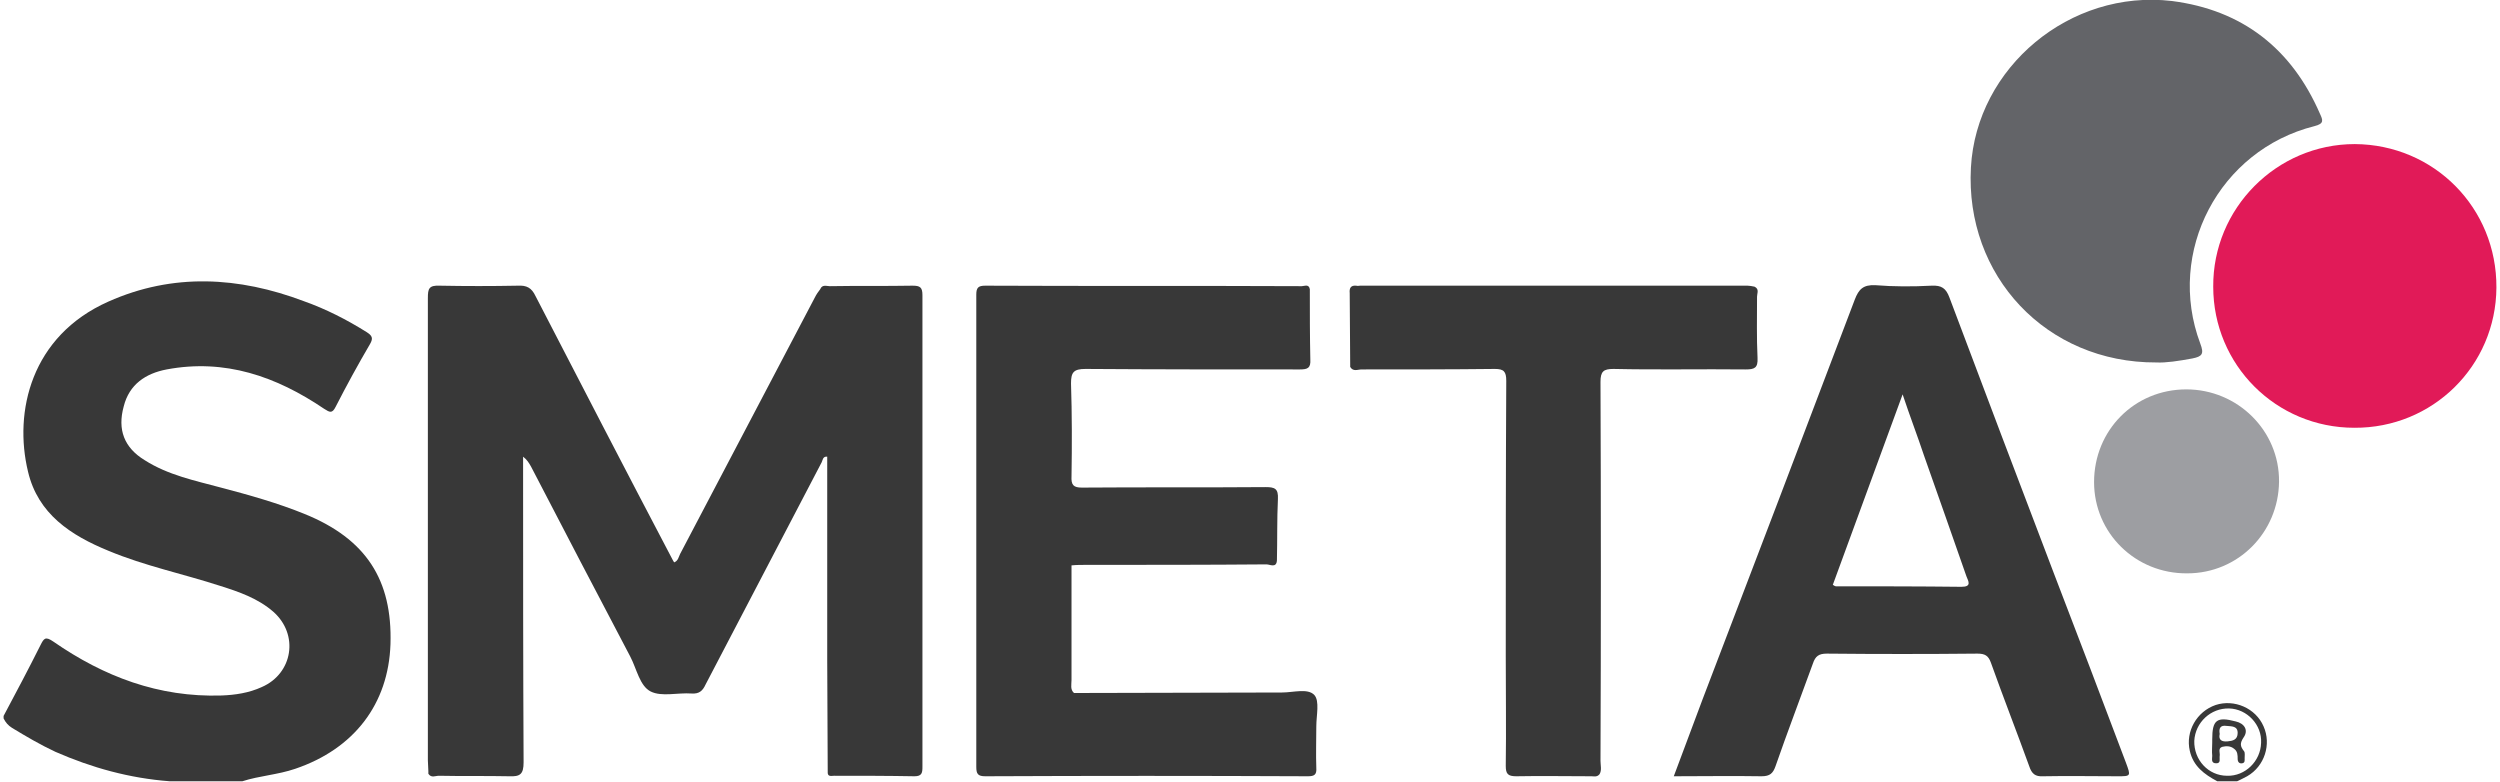
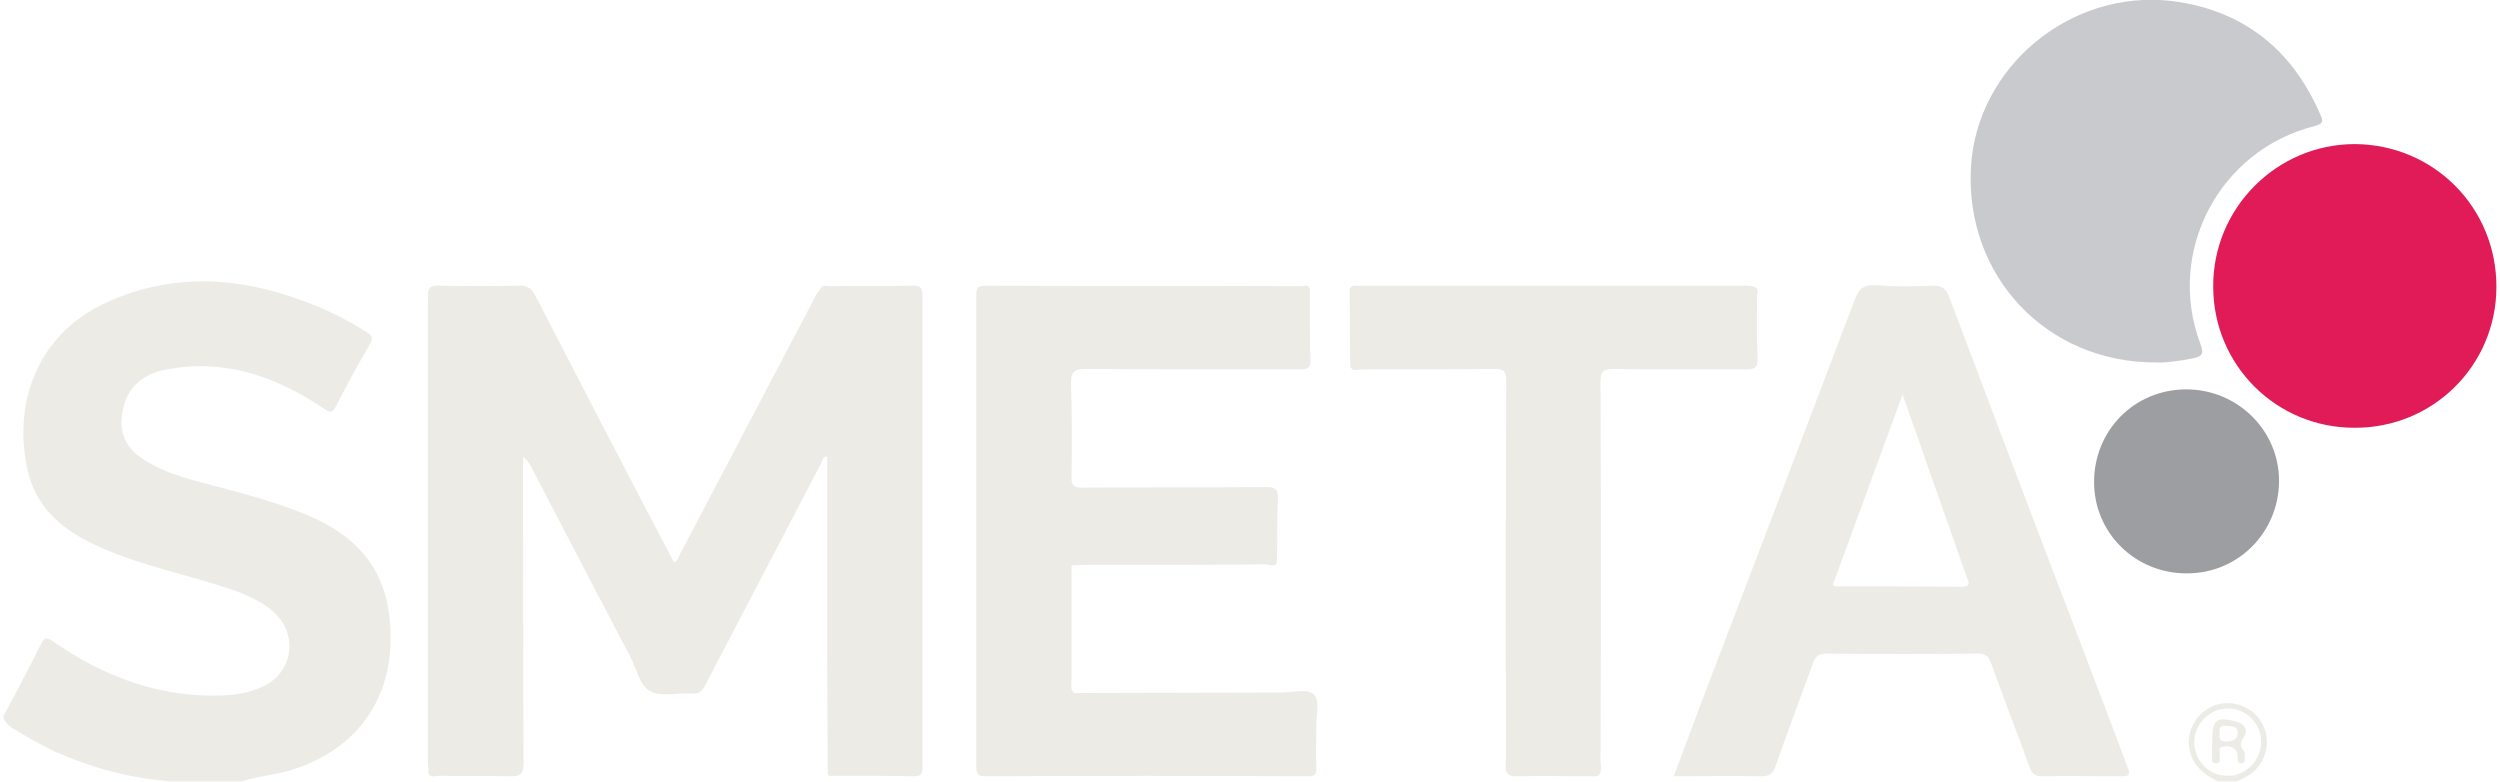
<svg xmlns="http://www.w3.org/2000/svg" viewBox="0 0 500 156.7" width="96" height="30">
-   <path fill="#636468" d="M431.8 72.7C409.7 72.8 393.4 55.3 394.6 33.6C395.7 13.5 414.5 -2.2 434.9 0.2C449 2 458.9 9.7 464.6 22.8C465.2 24.1 465.5 24.8 463.5 25.3C444.4 30.1 433.7 50.5 440.6 68.9C441.4 71 441 71.5 439 71.9C436.3 72.4 433.7 72.8 431.8 72.7" />
+   <path fill="#c9cacd" d="M431.8 72.7C409.7 72.8 393.4 55.3 394.6 33.6C395.7 13.5 414.5 -2.2 434.9 0.2C449 2 458.9 9.7 464.6 22.8C465.2 24.1 465.5 24.8 463.5 25.3C444.4 30.1 433.7 50.5 440.6 68.9C441.4 71 441 71.5 439 71.9C436.3 72.4 433.7 72.8 431.8 72.7" />
  <path fill="#e11a58" d="M471.5 85.8C455.8 85.8 443.2 73.2 443.2 57.5C443.1 41.8 455.9 28.9 471.6 28.9C487.5 29 500.1 41.7 500 57.7C499.9 73.4 487.2 85.9 471.5 85.8" />
  <path fill="#9d9ea2" d="M438 115C427.6 115.1 419.3 106.9 419.3 96.7C419.3 86.3 427.4 78.1 437.8 78.1C448.1 78.1 456.5 86.4 456.4 96.6C456.3 106.8 448.2 115 438 115" />
-   <path fill="#383838" d="M60.4 103.1C55 100.9 49.3 99.3 43.6 97.8C38.4 96.4 33 95.3 28.3 92.3C24.2 89.8 22.8 86.2 24.1 81.5C25.2 77.1 28.5 74.9 32.7 74.1C44.4 71.9 54.7 75.5 64.3 82C65.4 82.7 65.9 83 66.6 81.6C68.8 77.3 71.1 73.1 73.5 69C74.2 67.8 73.9 67.3 72.8 66.6C68.8 64.1 64.7 62 60.2 60.4C47.2 55.5 34 54.7 21 60.5C5.5 67.4 2 82.6 4.9 94.6C6.9 103.1 13.5 107.4 21.1 110.5C28.3 113.5 36 115.1 43.4 117.5C47.2 118.7 51 120 54.1 122.7C59.3 127.3 58 135.1 51.8 137.8C49.2 139 46.4 139.4 43.7 139.5C31.1 139.9 20.1 135.7 10 128.7C8.4 127.6 8.1 128 7.4 129.4C5 134.2 2.5 138.9 0 143.6L0 144.1C0.4 144.9 0.9 145.5 1.7 146C4.5 147.7 7.4 149.4 10.4 150.8C17.7 154 25.3 156.1 33.3 156.7L47.9 156.7C51.3 155.6 55 155.4 58.5 154.2C70.3 150.2 77.2 141.2 77.6 129.2C78 116.3 72.7 108.1 60.4 103.1" />
-   <path fill="#383838" d="M446 155.6C442.2 155.6 439.3 152.4 439.4 148.6C439.6 144.9 442.7 142 446.4 142.1C450 142.2 453 145.4 452.8 149C452.7 152.7 449.6 155.7 446 155.6M453.3 145.7C451.7 142 447.4 140.2 443.7 141.4C439.9 142.7 437.6 146.7 438.5 150.6C439.2 153.7 441.4 155.3 444 156.7L448 156.7C448.6 156.4 449.3 156.1 450 155.7C453.5 153.7 454.9 149.3 453.3 145.7" />
-   <path fill="#383838" d="M392.7 117.7C384.3 117.6 375.9 117.6 367.5 117.6C367.4 117.6 367.2 117.5 366.9 117.3C371.5 104.8 376.1 92.2 380.9 79.1C382.4 83.6 383.9 87.5 385.2 91.4C388 99.4 390.9 107.5 393.7 115.6C394.1 116.6 394.8 117.7 392.7 117.7M411.2 114.9C404.2 96.5 397.2 78.1 390.3 59.7C389.6 57.8 388.7 57.2 386.7 57.3C382.9 57.5 379.1 57.5 375.4 57.2C373 57.1 372.1 58 371.3 60.1C361.2 86.8 351 113.5 340.8 140.2C338.9 145.3 337 150.3 335 155.7C341.1 155.7 346.8 155.6 352.6 155.7C354.3 155.7 354.9 155.1 355.4 153.7C357.8 146.8 360.4 140 362.9 133.1C363.4 131.6 364.1 131.1 365.7 131.1C375.8 131.2 385.9 131.2 395.9 131.1C397.4 131.1 398.1 131.5 398.6 132.9C401.1 139.9 403.8 146.8 406.3 153.7C406.8 155.2 407.5 155.8 409.1 155.7C414.1 155.6 419 155.7 424 155.7C426.7 155.7 426.7 155.7 425.7 153C420.9 140.3 416.1 127.6 411.2 114.9" />
-   <path fill="#383838" d="M349.4 74.1C351.2 74.1 351.9 73.8 351.8 71.8C351.6 67.7 351.7 63.6 351.7 59.5C351.7 58.8 352.2 58 351.2 57.5C350.7 57.4 350.2 57.3 349.8 57.3C323.9 57.3 298 57.3 272.1 57.3C271.8 57.3 271.6 57.4 271.3 57.3C270.2 57.2 269.9 57.8 270 58.8C270 63.7 270.1 68.7 270.1 73.6C270.7 74.6 271.6 74.1 272.4 74.1C281.3 74.1 290.2 74.1 299.1 74C300.9 74 301.4 74.5 301.4 76.4C301.3 94.8 301.3 113.3 301.3 131.7C301.3 139 301.4 146.3 301.3 153.6C301.3 155.2 301.7 155.7 303.4 155.7C308.4 155.6 313.4 155.7 318.5 155.7C319 155.7 319.6 155.9 320.1 155.3C320.1 155.3 320.1 155.3 320.1 155.3L320.1 155.3L320.1 155.3C320.1 155.3 320.1 155.3 320.1 155.3C320.1 155.3 320.1 155.3 320.1 155.3C320.1 155.3 320.1 155.3 320.1 155.3C320.1 155.3 320.1 155.3 320.1 155.3C320.6 154.5 320.3 153.5 320.3 152.6C320.4 127.3 320.4 101.9 320.3 76.6C320.3 74.5 320.9 74 322.9 74C331.7 74.2 340.6 74 349.4 74.1" />
-   <path fill="#383838" d="M262.9 139.4C261.6 138 258.7 138.9 256.4 138.9C242.5 138.9 228.6 139 214.7 139C214.7 139 214.7 139 214.7 139C213.9 138.3 214.2 137.3 214.2 136.4C214.2 128.7 214.2 121.1 214.2 113.4C215.2 113.3 216.2 113.3 217.2 113.3C229.2 113.3 241.3 113.3 253.3 113.2C254 113.2 255.3 114 255.4 112.4C255.5 108.3 255.4 104.2 255.6 100.1C255.7 98 255 97.7 253.1 97.7C240.8 97.8 228.6 97.7 216.3 97.8C214.6 97.8 214.1 97.3 214.2 95.5C214.3 89.3 214.3 83.1 214.1 76.9C214.1 74.7 214.6 74 217 74C231.3 74.1 245.7 74.1 260 74.1C261.6 74.1 262.2 73.8 262.1 72.1C262 67.4 262 62.7 262 58C261.8 56.9 260.9 57.4 260.4 57.4C239.2 57.3 218.1 57.4 196.9 57.3C195.5 57.3 195.1 57.7 195.1 59.1C195.1 90.7 195.1 122.3 195.1 153.8C195.1 155.2 195.4 155.7 196.9 155.7C218.5 155.6 240 155.6 261.6 155.7C262.9 155.7 263.4 155.4 263.3 154C263.2 151.2 263.3 148.5 263.3 145.7C263.3 143.5 264 140.6 262.9 139.4" />
-   <path fill="#383838" d="M182.3 57.3C176.8 57.4 171.3 57.3 165.7 57.4C165.1 57.4 164.2 57 163.8 58C163.4 58.5 163 59.1 162.7 59.7C153.7 76.8 144.7 94 135.7 111.1C135.4 111.7 135.3 112.5 134.5 112.8C134.3 112.5 134.2 112.3 134.1 112.1C124.9 94.6 115.8 77 106.7 59.4C105.9 57.7 104.9 57.2 103.1 57.3C97.9 57.4 92.7 57.4 87.5 57.3C85.3 57.2 85.1 57.9 85.1 59.8C85.1 90.7 85.1 121.6 85.1 152.5C85.1 153.2 85.2 154 85.2 154.7C85.2 154.9 85.2 155.1 85.2 155.2C85.8 156.1 86.6 155.6 87.3 155.6C92 155.7 96.7 155.6 101.4 155.7C103.6 155.8 104.3 155.3 104.3 152.9C104.2 133.3 104.2 113.6 104.2 94C104.2 93.2 104.2 92.4 104.2 91.6C105 92.2 105.4 92.9 105.8 93.6C112.4 106.3 119 119 125.7 131.7C127 134.2 127.6 137.6 129.8 138.7C132 139.8 135.2 138.9 138 139.1C139.5 139.2 140.2 138.6 140.8 137.3C148.6 122.4 156.3 107.6 164.1 92.7C164.3 92.3 164.3 91.5 165.2 91.6C165.2 105.2 165.2 118.7 165.2 132.3C165.2 139.8 165.3 147.3 165.3 154.7L165.3 154.7C165.2 155.9 166 155.6 166.6 155.6C172 155.6 177.4 155.6 182.7 155.7C184.2 155.7 184.3 155 184.3 153.8C184.3 122.3 184.3 90.8 184.3 59.2C184.3 57.6 183.8 57.3 182.3 57.3" />
-   <path fill="#383838" d="M446.1 148.7C445 148.8 444.2 148.5 444.5 147.2C444.3 146.1 444.6 145.4 445.9 145.6C446.9 145.7 448.1 145.6 448.1 147C448.1 148.4 447.1 148.6 446.1 148.7M447.7 144.7C443.9 143.7 443 144.4 443 148.3L443 148.9C443 149.8 442.9 150.7 443 151.6C443 152.2 442.7 153.1 443.8 153.1C444.8 153.1 444.4 152.2 444.5 151.6C444.6 151 444.1 150.1 445 149.8C445.8 149.6 446.7 149.6 447.4 150.2C448.1 150.7 448.1 151.5 448.1 152.2C448.1 152.8 448.4 153.2 449 153.1C449.6 153 449.5 152.5 449.5 152.1C449.5 151.6 449.6 151 449.4 150.7C448.6 149.7 448.5 149.1 449.3 147.9C450.3 146.5 449.5 145.1 447.7 144.7" />
+   <path fill="#ecebe6" d="M60.4 103.1C55 100.9 49.3 99.3 43.6 97.8C38.4 96.4 33 95.3 28.3 92.3C24.2 89.8 22.8 86.2 24.1 81.5C25.2 77.1 28.5 74.9 32.7 74.1C44.4 71.9 54.7 75.5 64.3 82C65.4 82.7 65.9 83 66.6 81.6C68.8 77.3 71.1 73.1 73.5 69C74.2 67.8 73.9 67.3 72.8 66.6C68.8 64.1 64.7 62 60.2 60.4C47.2 55.5 34 54.7 21 60.5C5.5 67.4 2 82.6 4.9 94.6C6.9 103.1 13.5 107.4 21.1 110.5C28.3 113.5 36 115.1 43.4 117.5C47.2 118.7 51 120 54.1 122.7C59.3 127.3 58 135.1 51.8 137.8C49.2 139 46.4 139.4 43.7 139.5C31.1 139.9 20.1 135.7 10 128.7C8.4 127.6 8.1 128 7.4 129.4C5 134.2 2.5 138.9 0 143.6L0 144.1C0.4 144.9 0.9 145.5 1.7 146C4.5 147.7 7.4 149.4 10.4 150.8C17.7 154 25.3 156.1 33.3 156.7L47.9 156.7C51.3 155.6 55 155.4 58.5 154.2C70.3 150.2 77.2 141.2 77.6 129.2C78 116.3 72.7 108.1 60.4 103.1" />
+   <path fill="#ecebe6" d="M446 155.6C442.2 155.6 439.3 152.4 439.4 148.6C439.6 144.9 442.7 142 446.4 142.1C450 142.2 453 145.4 452.8 149C452.7 152.7 449.6 155.7 446 155.6M453.3 145.7C451.7 142 447.4 140.2 443.7 141.4C439.9 142.7 437.6 146.7 438.5 150.6C439.2 153.7 441.4 155.3 444 156.7L448 156.7C448.6 156.4 449.3 156.1 450 155.7C453.5 153.7 454.9 149.3 453.3 145.7" />
+   <path fill="#ecebe6" d="M392.7 117.7C384.3 117.6 375.9 117.6 367.5 117.6C367.4 117.6 367.2 117.5 366.9 117.3C371.5 104.8 376.1 92.2 380.9 79.1C382.4 83.6 383.9 87.5 385.2 91.4C388 99.4 390.9 107.5 393.7 115.6C394.1 116.6 394.8 117.7 392.7 117.7M411.2 114.9C404.2 96.5 397.2 78.1 390.3 59.7C389.6 57.8 388.7 57.2 386.7 57.3C382.9 57.5 379.1 57.5 375.4 57.2C373 57.1 372.1 58 371.3 60.1C361.2 86.8 351 113.5 340.8 140.2C338.9 145.3 337 150.3 335 155.7C341.1 155.7 346.8 155.6 352.6 155.7C354.3 155.7 354.9 155.1 355.4 153.7C357.8 146.8 360.4 140 362.9 133.1C363.4 131.6 364.1 131.1 365.7 131.1C375.8 131.2 385.9 131.2 395.9 131.1C397.4 131.1 398.1 131.5 398.6 132.9C401.1 139.9 403.8 146.8 406.3 153.7C406.8 155.2 407.5 155.8 409.1 155.7C414.1 155.6 419 155.7 424 155.7C426.7 155.7 426.7 155.7 425.7 153C420.9 140.3 416.1 127.6 411.2 114.9" />
+   <path fill="#ecebe6" d="M349.4 74.1C351.2 74.1 351.9 73.8 351.8 71.8C351.6 67.7 351.7 63.6 351.7 59.5C351.7 58.8 352.2 58 351.2 57.5C350.7 57.4 350.2 57.3 349.8 57.3C323.9 57.3 298 57.3 272.1 57.3C271.8 57.3 271.6 57.4 271.3 57.3C270.2 57.2 269.9 57.8 270 58.8C270 63.7 270.1 68.7 270.1 73.6C270.7 74.6 271.6 74.1 272.4 74.1C281.3 74.1 290.2 74.1 299.1 74C300.9 74 301.4 74.5 301.4 76.4C301.3 94.8 301.3 113.3 301.3 131.7C301.3 139 301.4 146.3 301.3 153.6C301.3 155.2 301.7 155.7 303.4 155.7C308.4 155.6 313.4 155.7 318.5 155.7C319 155.7 319.6 155.9 320.1 155.3C320.1 155.3 320.1 155.3 320.1 155.3L320.1 155.3L320.1 155.3C320.1 155.3 320.1 155.3 320.1 155.3C320.1 155.3 320.1 155.3 320.1 155.3C320.1 155.3 320.1 155.3 320.1 155.3C320.1 155.3 320.1 155.3 320.1 155.3C320.6 154.5 320.3 153.5 320.3 152.6C320.4 127.3 320.4 101.9 320.3 76.6C320.3 74.5 320.9 74 322.9 74C331.7 74.2 340.6 74 349.4 74.1" />
+   <path fill="#ecebe6" d="M262.9 139.4C261.6 138 258.7 138.9 256.4 138.9C242.5 138.9 228.6 139 214.7 139C214.7 139 214.7 139 214.7 139C213.9 138.3 214.2 137.3 214.2 136.4C214.2 128.7 214.2 121.1 214.2 113.4C215.2 113.3 216.2 113.3 217.2 113.3C229.2 113.3 241.3 113.3 253.3 113.2C254 113.2 255.3 114 255.4 112.4C255.5 108.3 255.4 104.2 255.6 100.1C255.7 98 255 97.7 253.1 97.7C240.8 97.8 228.6 97.7 216.3 97.8C214.6 97.8 214.1 97.3 214.2 95.5C214.3 89.3 214.3 83.1 214.1 76.9C214.1 74.7 214.6 74 217 74C231.3 74.1 245.7 74.1 260 74.1C261.6 74.1 262.2 73.8 262.1 72.1C262 67.4 262 62.7 262 58C261.8 56.9 260.9 57.4 260.4 57.4C239.2 57.3 218.1 57.4 196.9 57.3C195.5 57.3 195.1 57.7 195.1 59.1C195.1 90.7 195.1 122.3 195.1 153.8C195.1 155.2 195.4 155.7 196.9 155.7C218.5 155.6 240 155.6 261.6 155.7C262.9 155.7 263.4 155.4 263.3 154C263.2 151.2 263.3 148.5 263.3 145.7C263.3 143.5 264 140.6 262.9 139.4" />
+   <path fill="#ecebe6" d="M182.3 57.3C176.8 57.4 171.3 57.3 165.7 57.4C165.1 57.4 164.2 57 163.8 58C163.4 58.5 163 59.1 162.7 59.7C153.7 76.8 144.7 94 135.7 111.1C135.4 111.7 135.3 112.5 134.5 112.8C134.3 112.5 134.2 112.3 134.1 112.1C124.9 94.6 115.8 77 106.7 59.4C105.9 57.7 104.9 57.2 103.1 57.3C97.9 57.4 92.7 57.4 87.5 57.3C85.3 57.2 85.1 57.9 85.1 59.8C85.1 90.7 85.1 121.6 85.1 152.5C85.1 153.2 85.2 154 85.2 154.7C85.2 154.9 85.2 155.1 85.2 155.2C85.8 156.1 86.6 155.6 87.3 155.6C92 155.7 96.7 155.6 101.4 155.7C103.6 155.8 104.3 155.3 104.3 152.9C104.2 133.3 104.2 113.6 104.2 94C104.2 93.2 104.2 92.4 104.2 91.6C105 92.2 105.4 92.9 105.8 93.6C112.4 106.3 119 119 125.7 131.7C127 134.2 127.6 137.6 129.8 138.7C132 139.8 135.2 138.9 138 139.1C139.5 139.2 140.2 138.6 140.8 137.3C148.6 122.4 156.3 107.6 164.1 92.7C164.3 92.3 164.3 91.5 165.2 91.6C165.2 105.2 165.2 118.7 165.2 132.3C165.2 139.8 165.3 147.3 165.3 154.7L165.3 154.7C165.2 155.9 166 155.6 166.6 155.6C172 155.6 177.4 155.6 182.7 155.7C184.2 155.7 184.3 155 184.3 153.8C184.3 122.3 184.3 90.8 184.3 59.2C184.3 57.6 183.8 57.3 182.3 57.3" />
+   <path fill="#ecebe6" d="M446.1 148.7C445 148.8 444.2 148.5 444.5 147.2C444.3 146.1 444.6 145.4 445.9 145.6C446.9 145.7 448.1 145.6 448.1 147C448.1 148.4 447.1 148.6 446.1 148.7M447.7 144.7C443.9 143.7 443 144.4 443 148.3L443 148.9C443 149.8 442.9 150.7 443 151.6C443 152.2 442.7 153.1 443.8 153.1C444.8 153.1 444.4 152.2 444.5 151.6C444.6 151 444.1 150.1 445 149.8C445.8 149.6 446.7 149.6 447.4 150.2C448.1 150.7 448.1 151.5 448.1 152.2C448.1 152.8 448.4 153.2 449 153.1C449.6 153 449.5 152.5 449.5 152.1C449.5 151.6 449.6 151 449.4 150.7C448.6 149.7 448.5 149.1 449.3 147.9C450.3 146.5 449.5 145.1 447.7 144.7" />
</svg>
